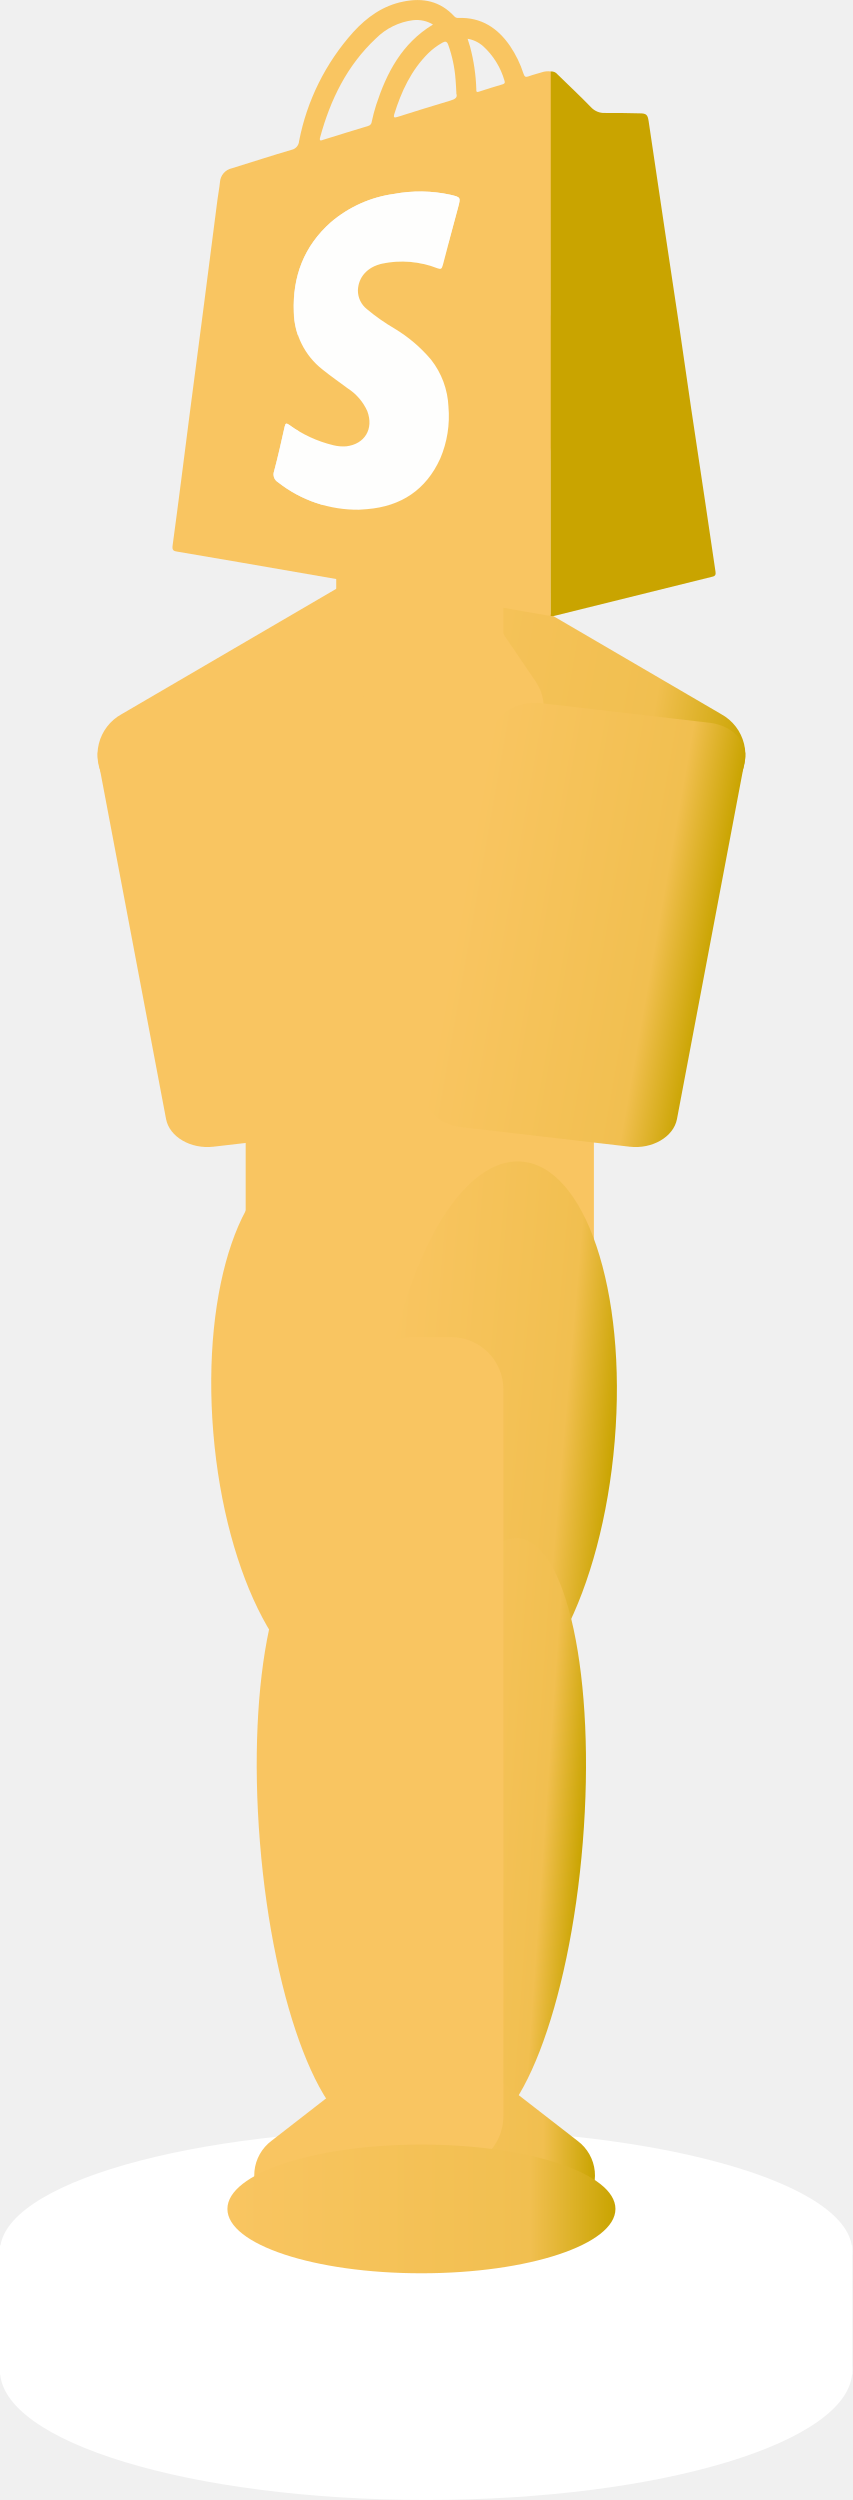
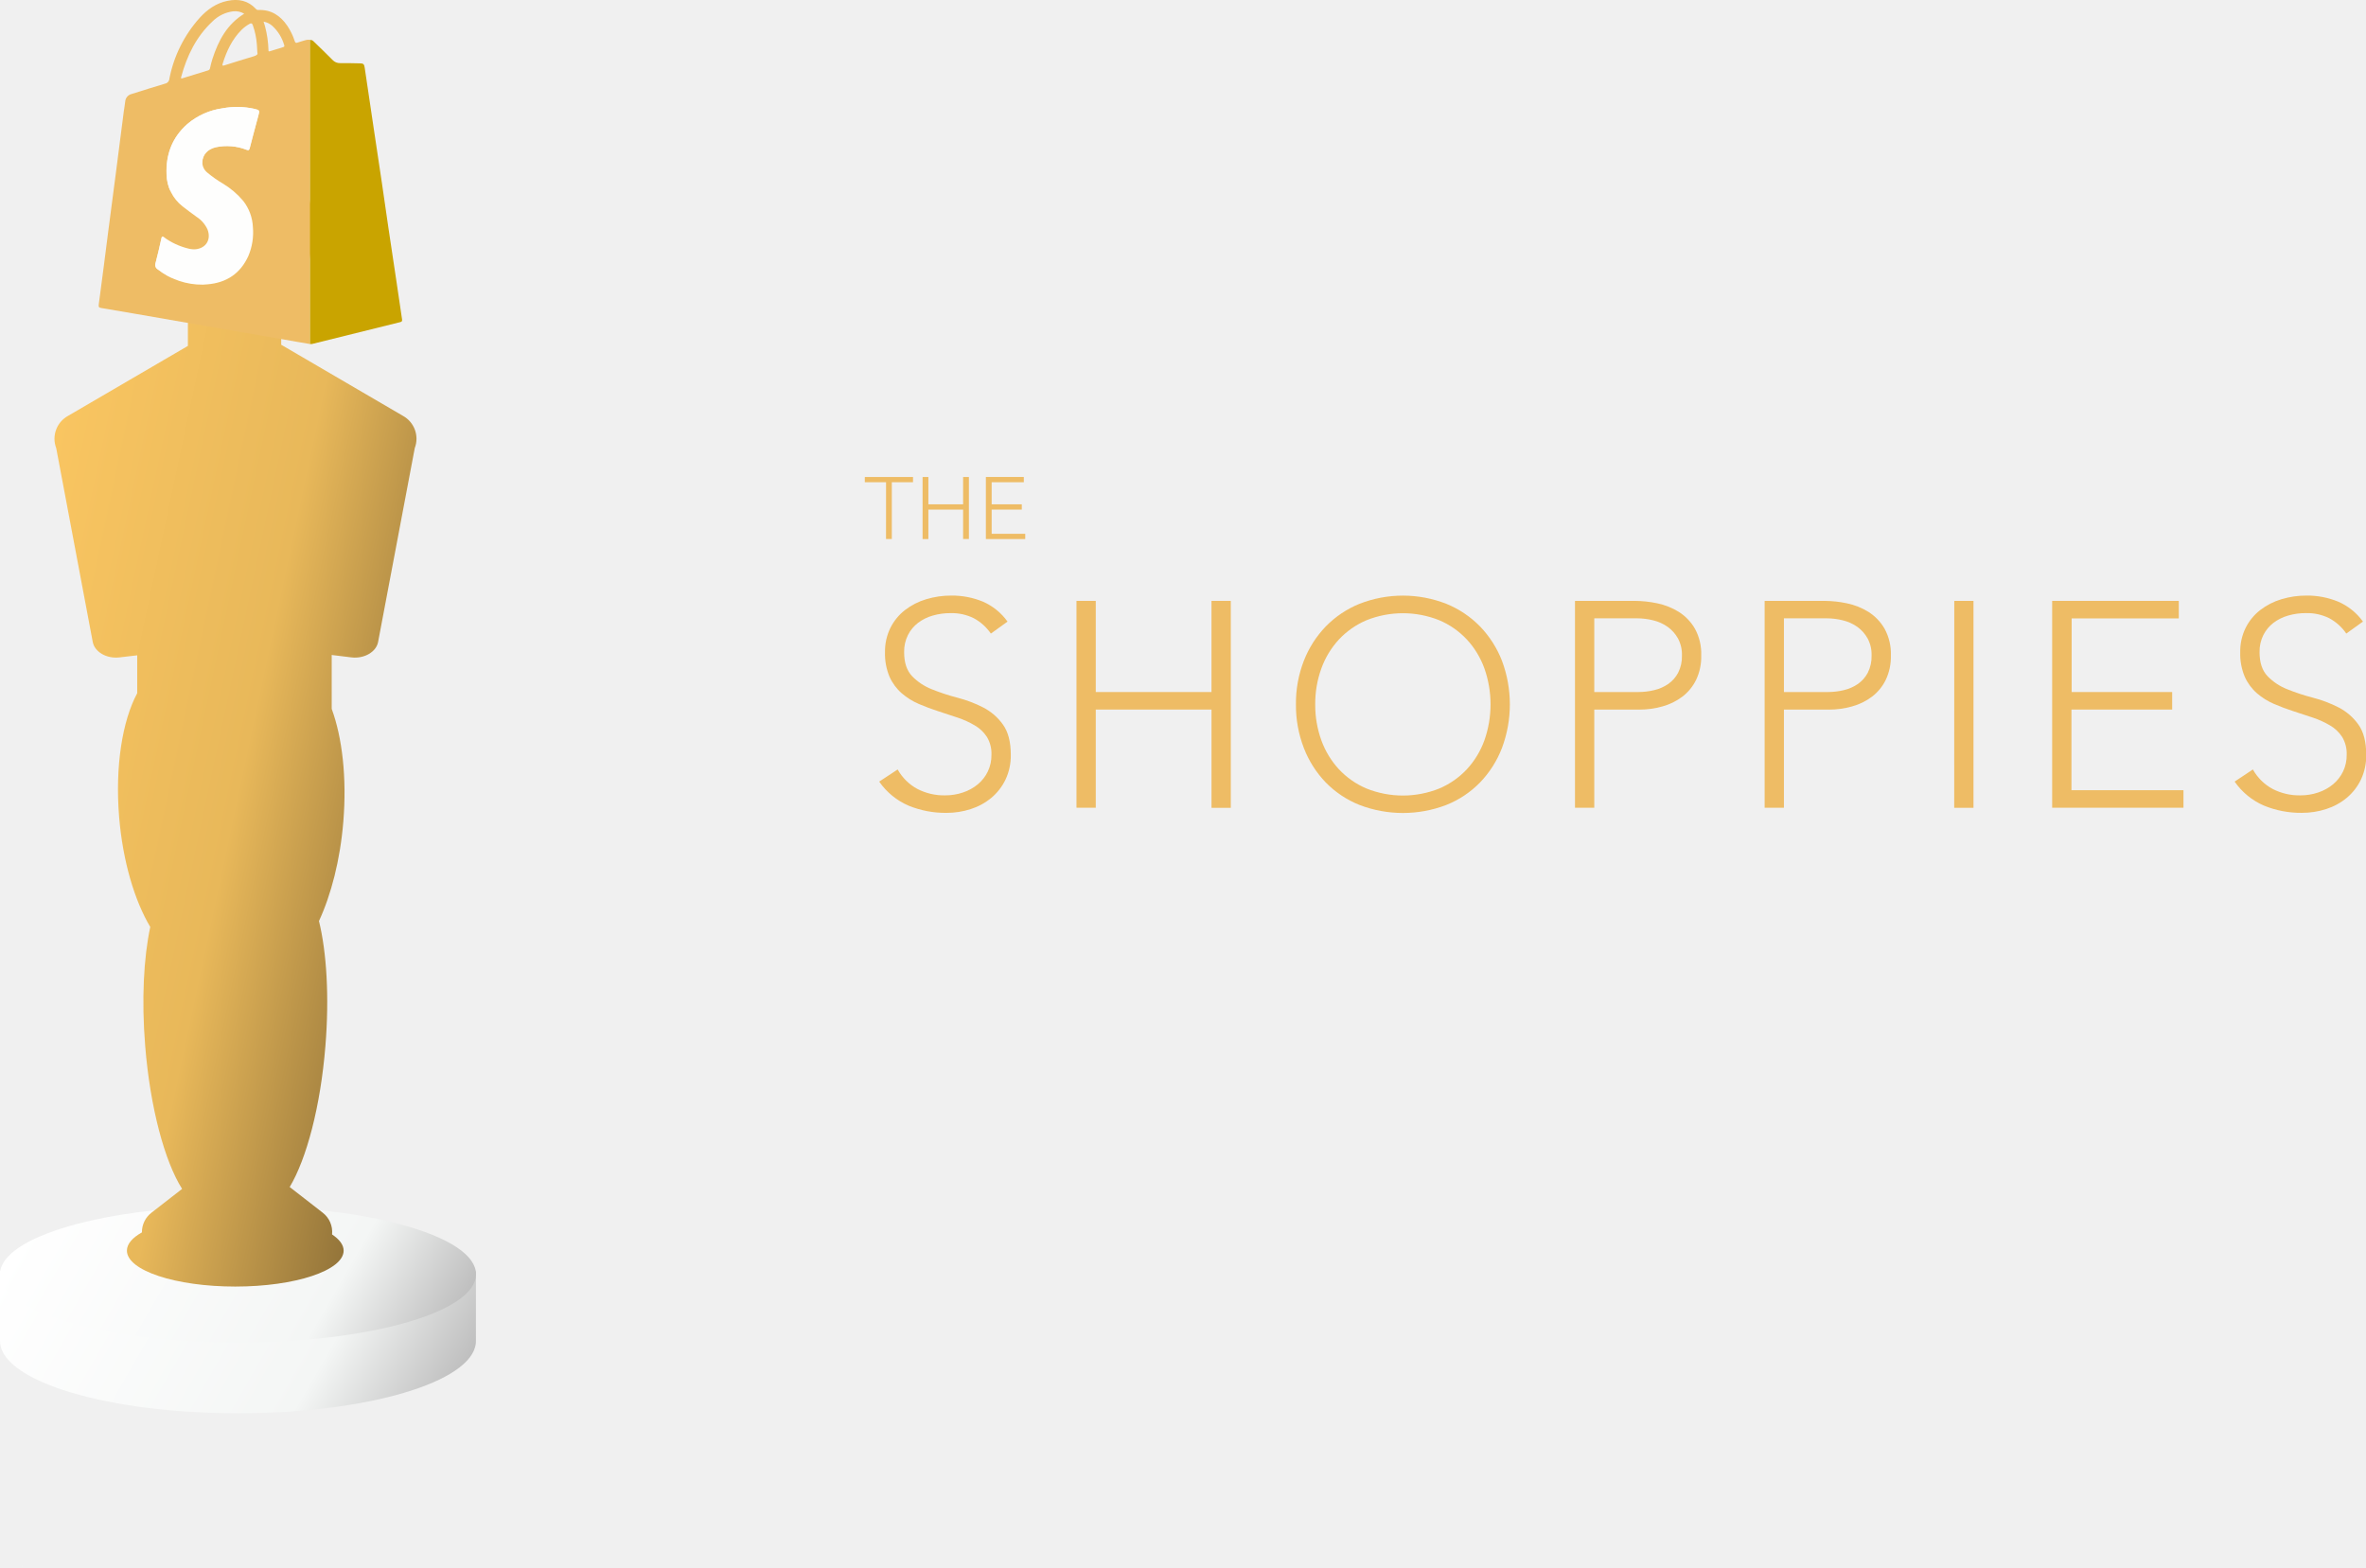
- <svg xmlns="http://www.w3.org/2000/svg" xmlns:xlink="http://www.w3.org/1999/xlink" id="Layer_1" data-name="Layer 1" viewBox="0 0 195.48 573.41">
+ <svg xmlns="http://www.w3.org/2000/svg" xmlns:xlink="http://www.w3.org/1999/xlink" id="Layer_1" data-name="Layer 1" viewBox="0 0 971.64 643.66">
  <defs>
-     <style>.cls-1{fill:#fff;}.cls-2{fill:#f3db89;}.cls-3{fill:#f9c561;}.cls-4{fill:url(#linear-gradient);}.cls-5{fill:url(#linear-gradient-2);}.cls-6{fill:url(#linear-gradient-3);}.cls-7{fill:url(#linear-gradient-4);}.cls-8{fill:url(#linear-gradient-5);}.cls-9{fill:url(#linear-gradient-6);}.cls-10{fill:#c9a400;}.cls-11{fill:#fefefd;}</style>
-     <linearGradient id="linear-gradient" x1="329.92" y1="254.39" x2="431.45" y2="272.29" gradientUnits="userSpaceOnUse">
+     <style>.cls-1{fill:url(#linear-gradient);}.cls-2{fill:#fff;}.cls-3{fill:url(#linear-gradient-2);}.cls-4{fill:url(#New_Gradient_Swatch_2);}.cls-5{fill:url(#New_Gradient_Swatch_2-2);}.cls-6{fill:url(#New_Gradient_Swatch_2-3);}.cls-7{fill:url(#New_Gradient_Swatch_2-4);}.cls-8{fill:url(#New_Gradient_Swatch_2-6);}.cls-9{fill:url(#New_Gradient_Swatch_2-7);}.cls-10{fill:url(#New_Gradient_Swatch_2-11);}.cls-11{fill:#eebc65;}.cls-12{fill:#c9a400;}.cls-13{fill:#fefefd;}</style>
+     <linearGradient id="linear-gradient" x1="82.18" y1="542.91" x2="242.32" y2="635.37" gradientUnits="userSpaceOnUse">
+       <stop offset="0" stop-color="#fff" />
+       <stop offset="0.72" stop-color="#f4f6f5" />
+       <stop offset="1" stop-color="#bfbfbf" />
+     </linearGradient>
+     <linearGradient id="linear-gradient-2" x1="23.43" y1="480.46" x2="172.06" y2="566.27" xlink:href="#linear-gradient" />
+     <linearGradient id="New_Gradient_Swatch_2" x1="160.54" y1="528.66" x2="163.83" y2="528.66" gradientUnits="userSpaceOnUse">
      <stop offset="0" stop-color="#f9c561" />
-       <stop offset="0.78" stop-color="#f1bf50" />
-       <stop offset="1" stop-color="#c9a400" />
+       <stop offset="0.56" stop-color="#e8b85a" />
+       <stop offset="1" stop-color="#94753a" />
    </linearGradient>
-     <linearGradient id="linear-gradient-2" x1="348.43" y1="422.33" x2="401.76" y2="426.99" xlink:href="#linear-gradient" />
-     <linearGradient id="linear-gradient-3" x1="353.66" y1="515.31" x2="394.53" y2="518.16" xlink:href="#linear-gradient" />
-     <linearGradient id="linear-gradient-4" x1="343.15" y1="588.28" x2="397.31" y2="588.28" xlink:href="#linear-gradient" />
-     <linearGradient id="linear-gradient-5" x1="52.16" y1="506.65" x2="141.16" y2="506.65" xlink:href="#linear-gradient" />
-     <linearGradient id="linear-gradient-6" x1="366.01" y1="302.61" x2="424.11" y2="312.85" xlink:href="#linear-gradient" />
+     <linearGradient id="New_Gradient_Swatch_2-2" x1="160.33" y1="528.53" x2="163.61" y2="528.76" xlink:href="#New_Gradient_Swatch_2" />
+     <linearGradient id="New_Gradient_Swatch_2-3" x1="148.22" y1="547.45" x2="150.55" y2="547.45" xlink:href="#New_Gradient_Swatch_2" />
+     <linearGradient id="New_Gradient_Swatch_2-4" x1="160.54" y1="528.66" x2="163.75" y2="528.66" xlink:href="#New_Gradient_Swatch_2" />
+     <linearGradient id="New_Gradient_Swatch_2-6" x1="160.75" y1="528.72" x2="163.83" y2="528.72" xlink:href="#New_Gradient_Swatch_2" />
+     <linearGradient id="New_Gradient_Swatch_2-7" x1="170.27" y1="551.65" x2="178.33" y2="551.65" xlink:href="#New_Gradient_Swatch_2" />
+     <linearGradient id="New_Gradient_Swatch_2-11" x1="67.05" y1="326.69" x2="248.91" y2="365.35" xlink:href="#New_Gradient_Swatch_2" />
  </defs>
-   <ellipse class="cls-1" cx="97.74" cy="516.36" rx="97.74" ry="28.04" />
-   <ellipse class="cls-1" cx="97.74" cy="543.71" rx="97.74" ry="29.69" />
-   <rect class="cls-1" y="515.01" width="195.48" height="29.65" />
-   <ellipse class="cls-2" cx="97.56" cy="73.52" rx="28.07" ry="18.11" />
-   <path class="cls-3" d="M389.07,182c0,26.13-13.59,47.3-30.35,47.3s-30.35-21.17-30.35-47.3,13.92-25.87,30.68-25.87S389.07,155.91,389.07,182Z" transform="translate(-260.84 -95.59)" />
-   <path class="cls-4" d="M335,267.28l61.43,35.88c5.58,3.26,13,1.7,16.55-3.46l17-25a10.66,10.66,0,0,0-3.74-15.32l-61.43-35.88c-5.58-3.26-13-1.7-16.55,3.46l-17,25A10.66,10.66,0,0,0,335,267.28Z" transform="translate(-260.84 -95.59)" />
-   <path class="cls-3" d="M380,267.28l-61.43,35.88c-5.58,3.26-13,1.7-16.55-3.46l-17-25a10.66,10.66,0,0,1,3.74-15.32l61.43-35.88c5.58-3.26,13-1.7,16.55,3.46l17,25A10.66,10.66,0,0,1,380,267.28Z" transform="translate(-260.84 -95.59)" />
-   <rect class="cls-3" x="77.12" y="114.53" width="38.34" height="46.56" rx="12" ry="12" />
-   <path class="cls-3" d="M348.53,354.1l-38.71,4.5c-5.21.61-10.11-2.24-10.89-6.33l-15.58-82.37c-.77-4.09,2.86-7.93,8.08-8.53l38.71-4.5c5.21-.61,10.11,2.24,10.89,6.33l15.58,82.37C357.38,349.65,353.75,353.49,348.53,354.1Z" transform="translate(-260.84 -95.59)" />
-   <rect class="cls-3" x="56.35" y="172.18" width="79.87" height="144.86" rx="12" ry="12" />
-   <path class="cls-3" d="M362.55,421.24c2.76,33.51-6.82,61.33-21.4,62.13s-28.63-25.72-31.39-59.23,6.82-61.33,21.4-62.13S359.79,387.73,362.55,421.24Z" transform="translate(-260.84 -95.59)" />
-   <path class="cls-5" d="M348.36,423.19c-2.84,34.58,6.82,63.28,21.59,64.09s29-26.57,31.88-61.16S395,362.85,380.24,362,351.2,388.61,348.36,423.19Z" transform="translate(-260.84 -95.59)" />
-   <path class="cls-3" d="M361.29,515.29c3.05,37.74-3.62,69-14.89,69.78s-22.89-29.16-25.94-66.9,3.62-69,14.89-69.78S358.24,477.55,361.29,515.29Z" transform="translate(-260.84 -95.59)" />
-   <path class="cls-6" d="M353.68,515.29c-3.05,37.74,3.62,69,14.89,69.78s22.89-29.16,25.94-66.9-3.62-69-14.89-69.78S356.73,477.55,353.68,515.29Z" transform="translate(-260.84 -95.59)" />
-   <path class="cls-3" d="M369.34,590,343.79,609.8a11.65,11.65,0,0,1-15.6-1.34l-6.49-7.29a9.91,9.91,0,0,1,1.43-14.57l25.54-19.84a11.65,11.65,0,0,1,15.6,1.34l6.49,7.29A9.91,9.91,0,0,1,369.34,590Z" transform="translate(-260.84 -95.59)" />
-   <path class="cls-7" d="M347.13,590l25.54,19.84a11.65,11.65,0,0,0,15.6-1.34l6.49-7.29a9.91,9.91,0,0,0-1.43-14.57l-25.54-19.84a11.65,11.65,0,0,0-15.6,1.34l-6.49,7.29A9.91,9.91,0,0,0,347.13,590Z" transform="translate(-260.84 -95.59)" />
-   <rect class="cls-3" x="82.71" y="306.69" width="32.75" height="190.68" rx="12" ry="12" />
-   <ellipse class="cls-8" cx="96.66" cy="506.65" rx="44.5" ry="14.76" />
-   <path class="cls-9" d="M366.51,354.1l38.71,4.5c5.21.61,10.11-2.24,10.89-6.33l15.58-82.37c.77-4.09-2.86-7.93-8.08-8.53l-38.71-4.5c-5.21-.61-10.11,2.24-10.89,6.33l-15.58,82.37C357.66,349.65,361.3,353.49,366.51,354.1Z" transform="translate(-260.84 -95.59)" />
-   <path class="cls-3" d="M387.16,236.87c-3.85-.65-7.7-1.29-11.55-2L345,229.62l-29.42-5.1q-7-1.21-14-2.39c-.85-.14-1.32-.24-1.15-1.43,1.35-9.9,2.58-19.82,3.86-29.73,1.07-8.3,2.18-16.59,3.25-24.89s2.12-16.53,3.19-24.79c.17-1.3.43-2.59.56-3.9a3.48,3.48,0,0,1,2.76-3.21c4.56-1.4,9.09-2.9,13.67-4.23a2.17,2.17,0,0,0,1.72-2,52.31,52.31,0,0,1,12.43-25c3.13-3.43,6.82-6.08,11.49-7,4.47-.93,8.46-.1,11.66,3.37a1.16,1.16,0,0,0,1,.39c5.21-.19,9,2.32,11.82,6.45a24.81,24.81,0,0,1,3.07,6.33c.23.68.47.88,1.17.61,1-.37,2-.61,3-.92a4.44,4.44,0,0,1,2.14-.19q0,2.65,0,5.3Q387.16,177.07,387.16,236.87Zm-44-24.37,1.82-.12c7.86-.62,13.55-4.41,16.81-11.64a24.77,24.77,0,0,0,1.87-11.86,18.78,18.78,0,0,0-4-10.8,33.58,33.58,0,0,0-8.34-7.1,46,46,0,0,1-6.36-4.47,5.44,5.44,0,0,1-2.07-4.34c.12-3,2.13-5.3,5.56-6.11a22.09,22.09,0,0,1,12.64,1.06c.77.27,1,.2,1.26-.64,1.13-4.42,2.33-8.82,3.51-13.22.65-2.42.66-2.42-1.76-3a32.54,32.54,0,0,0-12.88-.19,28.17,28.17,0,0,0-14.49,6.48c-6.2,5.48-8.84,12.49-8.52,20.65a17.1,17.1,0,0,0,6.54,13.14c1.88,1.52,3.88,2.9,5.82,4.35a12.09,12.09,0,0,1,4.47,5.2c1.54,4-.58,7.58-4.82,8.08a9.26,9.26,0,0,1-3-.26,28.33,28.33,0,0,1-10.1-4.68c-.63-.43-.79-.37-1,.38-.77,3.44-1.53,6.88-2.44,10.28a2.11,2.11,0,0,0,.92,2.53A29.38,29.38,0,0,0,343.18,212.5Zm17-111.28a7.29,7.29,0,0,0-4.58-1,14.6,14.6,0,0,0-8.51,4.18c-6.65,6.22-10.46,14.07-12.81,22.72-.26,1,.33.65.79.51,3.4-1.05,6.79-2.12,10.2-3.14a1.1,1.1,0,0,0,.86-1,38.09,38.09,0,0,1,1-3.81C349.53,112.27,353,105.57,360.14,101.22Zm5.36,15.8c-.07-1.22-.1-2.19-.19-3.15a30.15,30.15,0,0,0-1.68-8c-.3-.81-.66-.88-1.36-.48a15.2,15.2,0,0,0-3.23,2.42c-3.93,3.92-6.18,8.78-7.8,14-.21.69,0,.85.68.62,4.05-1.28,8.11-2.55,12.18-3.76C365.13,118.36,365.89,118,365.49,117Zm2.57-12.54c.22.7.4,1.28.58,1.87a43.06,43.06,0,0,1,1.42,9.71c0,.39-.07.78.59.56q2.7-.89,5.44-1.69c.51-.15.58-.39.43-.83a17,17,0,0,0-4.9-7.92A7.13,7.13,0,0,0,368.07,104.48Z" transform="translate(-260.84 -95.59)" />
-   <path class="cls-10" d="M387.16,236.87q0-59.79,0-119.59,0-2.65,0-5.3a1.75,1.75,0,0,1,1.55.67c2.58,2.51,5.22,5,7.71,7.56a4.09,4.09,0,0,0,3.19,1.29c2.66,0,5.33,0,8,.09,1.47,0,1.79.33,2,1.78q1.87,12.59,3.74,25.19c1.08,7.27,2.19,14.53,3.27,21.8.93,6.31,1.82,12.64,2.76,19,1.08,7.27,2.19,14.54,3.27,21.8.77,5.19,1.53,10.37,2.3,15.56.09.61,0,1-.74,1.15q-18.16,4.47-36.31,9A3.48,3.48,0,0,1,387.16,236.87Z" transform="translate(-260.84 -95.59)" />
-   <path class="cls-11" d="M343.18,212.5a29.38,29.38,0,0,1-18.54-6.29,2.11,2.11,0,0,1-.92-2.53c.91-3.4,1.67-6.84,2.44-10.28.17-.75.33-.81,1-.38a28.33,28.33,0,0,0,10.1,4.68,9.26,9.26,0,0,0,3,.26c4.24-.49,6.36-4,4.82-8.08a12.09,12.09,0,0,0-4.47-5.2c-1.94-1.45-3.94-2.83-5.82-4.35a17.1,17.1,0,0,1-6.54-13.14c-.32-8.16,2.32-15.17,8.52-20.65a28.17,28.17,0,0,1,14.49-6.48,32.54,32.54,0,0,1,12.88.19c2.42.57,2.41.58,1.76,3-1.18,4.4-2.38,8.8-3.51,13.22-.22.85-.49.92-1.26.64a22.09,22.09,0,0,0-12.64-1.06c-3.43.8-5.44,3.1-5.56,6.11a5.44,5.44,0,0,0,2.07,4.34,46,46,0,0,0,6.36,4.47,33.58,33.58,0,0,1,8.34,7.1,18.78,18.78,0,0,1,4,10.8,24.77,24.77,0,0,1-1.87,11.86c-3.27,7.23-9,11-16.81,11.64Z" transform="translate(-260.84 -95.59)" />
+   <path class="cls-1" d="M261,571.71v28.7c0,.32,0,.63-.05,1-1.65,16-44.74,28.75-97.67,28.75s-96-12.79-97.67-28.75c0-.32-.05-.63-.05-1v-28.7Z" transform="translate(-65.55 -49.7)" />
+   <path class="cls-2" d="M74.55,692.41c0,.32,0,.63.05,1h-.05Z" transform="translate(-65.55 -49.7)" />
+   <ellipse class="cls-3" cx="97.74" cy="523.36" rx="97.74" ry="28.04" />
+   <path class="cls-4" d="M163.83,525.6c0,.12-.06.24-.08.36-.47,2.1-1,4.07-1.55,5.88-.52-1.67-1-3.47-1.45-5.39l-.21-1a11.49,11.49,0,0,1,2.41.27C163.24,525.69,163.54,525.64,163.83,525.6Z" transform="translate(-65.55 -49.7)" />
+   <path class="cls-5" d="M163.83,525.6c0,.12-.06.24-.08.36-.47,2.1-1,4.07-1.55,5.88-.52-1.67-1-3.47-1.45-5.39l-.21-1a11.49,11.49,0,0,1,2.41.27C163.24,525.69,163.54,525.64,163.83,525.6Z" transform="translate(-65.55 -49.7)" />
+   <path class="cls-6" d="M148.9,545.95a11.9,11.9,0,0,0,1.65,3.16l-.6.06a10,10,0,0,1-1.73-3.44A6,6,0,0,0,148.9,545.95Z" transform="translate(-65.55 -49.7)" />
+   <path class="cls-7" d="M163.75,526c-.47,2.1-1,4.07-1.55,5.88-.52-1.67-1-3.47-1.45-5.39l-.21-1a11.49,11.49,0,0,1,2.41.27A7.2,7.2,0,0,1,163.75,526Z" transform="translate(-65.55 -49.7)" />
+   <path class="cls-6" d="M148.9,545.95a11.9,11.9,0,0,0,1.65,3.16l-.6.06a10,10,0,0,1-1.73-3.44A6,6,0,0,0,148.9,545.95Z" transform="translate(-65.55 -49.7)" />
+   <path class="cls-8" d="M163,525.76c.29-.07.59-.12.88-.16,0,.12-.06.24-.08.36-.47,2.1-1,4.07-1.55,5.88-.52-1.67-1-3.47-1.45-5.39A10.8,10.8,0,0,1,163,525.76Z" transform="translate(-65.55 -49.7)" />
+   <path class="cls-9" d="M178.33,549.6a12,12,0,0,1-8.06,4.4l3.78-2.93a10.72,10.72,0,0,0,1.79-1.77Q177.1,549.43,178.33,549.6Z" transform="translate(-65.55 -49.7)" />
+   <path class="cls-4" d="M163,525.76c.29-.07.59-.12.88-.16,0,.12-.06.24-.08.36-.47,2.1-1,4.07-1.55,5.88-.52-1.67-1-3.47-1.45-5.39l-.21-1A11.49,11.49,0,0,1,163,525.76Z" transform="translate(-65.55 -49.7)" />
+   <path class="cls-9" d="M178.33,549.6a12,12,0,0,1-8.06,4.4l3.78-2.93a10.72,10.72,0,0,0,1.79-1.77Q177.1,549.43,178.33,549.6Z" transform="translate(-65.55 -49.7)" />
+   <path class="cls-9" d="M178.33,549.6a12,12,0,0,1-8.06,4.4l3.78-2.93a10.72,10.72,0,0,0,1.79-1.77Q177.1,549.43,178.33,549.6Z" transform="translate(-65.55 -49.7)" />
+   <path class="cls-10" d="M235.88,233.73l-15.06,79.65c-.77,4.08-5.67,6.93-10.89,6.33l-8.16-1v22.13c4.31,11.72,6.26,28.22,4.77,46.34-1.29,15.76-5,30-10,40.8,3.14,12.8,4.28,31.1,2.65,51.25-2,24.91-7.75,46.42-14.67,58L198,547.71a10,10,0,0,1,3.92,9c3,2,4.75,4.25,4.75,6.64,0,8.15-19.92,14.76-44.5,14.76s-44.5-6.61-44.5-14.76c0-2.74,2.25-5.3,6.16-7.49a10.09,10.09,0,0,1,4-8.15L140.33,538c-7.14-11.31-13.1-33.25-15.16-58.74-1.53-18.92-.62-36.21,2.09-48.84-6.45-10.82-11.29-27-12.79-45.18-1.71-20.87,1.35-39.53,7.43-50.83V318.85l-7.37.86c-5.21.6-10.11-2.25-10.89-6.33l-15-79.62a10.73,10.73,0,0,1,4.84-13.25l49.23-28.74v-8.53a11.73,11.73,0,0,1,.85-4.4c-6.39-8.67-10.43-21.44-10.43-35.69,0-11.68,2.78-18.08,7.35-21.6,5.1-4.51,13.36-7.44,22.67-7.44a37.24,37.24,0,0,1,19.66,5.18h0c6.74,2.71,11,9,11,23.85,0,16-5.08,30.1-12.87,38.67a11,11,0,0,1,.09,1.42v8.06l50,29.21A10.73,10.73,0,0,1,235.88,233.73Z" transform="translate(-65.55 -49.7)" />
+   <path class="cls-11" d="M192.87,191c-3.85-.65-7.7-1.29-11.55-2l-30.65-5.29-29.42-5.1q-7-1.21-14-2.39c-.85-.14-1.32-.24-1.15-1.43,1.35-9.9,2.58-19.82,3.86-29.73,1.07-8.3,2.18-16.59,3.25-24.89s2.12-16.53,3.19-24.79c.17-1.3.43-2.59.56-3.9a3.48,3.48,0,0,1,2.76-3.21c4.56-1.4,9.09-2.9,13.67-4.23a2.17,2.17,0,0,0,1.72-2,52.31,52.31,0,0,1,12.43-25c3.13-3.43,6.82-6.08,11.49-7,4.47-.93,8.46-.1,11.66,3.37a1.16,1.16,0,0,0,1,.39c5.21-.19,9,2.32,11.82,6.45a24.81,24.81,0,0,1,3.07,6.33c.23.68.47.88,1.17.61,1-.37,2-.61,3-.92a4.44,4.44,0,0,1,2.14-.19q0,2.65,0,5.3Q192.87,131.18,192.87,191Zm-44-24.37,1.82-.12c7.86-.62,13.55-4.41,16.81-11.64A24.77,24.77,0,0,0,169.38,143a18.78,18.78,0,0,0-4-10.8,33.58,33.58,0,0,0-8.34-7.1,46,46,0,0,1-6.36-4.47,5.44,5.44,0,0,1-2.07-4.34c.12-3,2.13-5.3,5.56-6.11a22.09,22.09,0,0,1,12.64,1.06c.77.27,1,.2,1.26-.64,1.13-4.42,2.33-8.82,3.51-13.22.65-2.42.66-2.42-1.76-3a32.54,32.54,0,0,0-12.88-.19,28.17,28.17,0,0,0-14.49,6.48c-6.2,5.48-8.84,12.49-8.52,20.65a17.1,17.1,0,0,0,6.54,13.14c1.88,1.52,3.88,2.9,5.82,4.35a12.09,12.09,0,0,1,4.47,5.2c1.54,4-.58,7.58-4.82,8.08a9.26,9.26,0,0,1-3-.26,28.33,28.33,0,0,1-10.1-4.68c-.63-.43-.79-.37-1,.38-.77,3.44-1.53,6.88-2.44,10.28a2.11,2.11,0,0,0,.92,2.53A29.38,29.38,0,0,0,148.89,166.61Zm17-111.28a7.29,7.29,0,0,0-4.58-1,14.6,14.6,0,0,0-8.51,4.18c-6.65,6.22-10.46,14.07-12.81,22.72-.26,1,.33.65.79.51,3.4-1.05,6.79-2.12,10.2-3.14a1.1,1.1,0,0,0,.86-1,38.09,38.09,0,0,1,1-3.81C155.24,66.38,158.76,59.68,165.85,55.33Zm5.36,15.8c-.07-1.22-.1-2.19-.19-3.15a30.15,30.15,0,0,0-1.68-8c-.3-.81-.66-.88-1.36-.48a15.2,15.2,0,0,0-3.23,2.42c-3.93,3.92-6.18,8.78-7.8,14-.21.69,0,.85.68.62,4.05-1.28,8.11-2.55,12.18-3.76C170.84,72.47,171.6,72.14,171.2,71.13Zm2.57-12.54c.22.7.4,1.28.58,1.87a43.06,43.06,0,0,1,1.42,9.71c0,.39-.07.78.59.56q2.7-.89,5.44-1.69c.51-.15.58-.39.43-.83a17,17,0,0,0-4.9-7.92A7.13,7.13,0,0,0,173.78,58.59Z" transform="translate(-65.55 -49.7)" />
+   <path class="cls-12" d="M192.87,191q0-59.79,0-119.59,0-2.65,0-5.3a1.75,1.75,0,0,1,1.55.67c2.58,2.51,5.22,5,7.71,7.56a4.09,4.09,0,0,0,3.19,1.29c2.66,0,5.33,0,8,.09,1.47,0,1.79.33,2,1.78q1.87,12.59,3.74,25.19c1.08,7.27,2.19,14.53,3.27,21.8.93,6.31,1.82,12.64,2.76,19,1.08,7.27,2.19,14.54,3.27,21.8.77,5.19,1.53,10.37,2.3,15.56.09.61,0,1-.74,1.15q-18.16,4.47-36.31,9A3.48,3.48,0,0,1,192.87,191Z" transform="translate(-65.55 -49.7)" />
+   <path class="cls-13" d="M148.89,166.61a29.38,29.38,0,0,1-18.54-6.29,2.11,2.11,0,0,1-.92-2.53c.91-3.4,1.67-6.84,2.44-10.28.17-.75.33-.81,1-.38a28.33,28.33,0,0,0,10.1,4.68,9.26,9.26,0,0,0,3,.26c4.24-.49,6.36-4,4.82-8.08a12.09,12.09,0,0,0-4.47-5.2c-1.94-1.45-3.94-2.83-5.82-4.35a17.1,17.1,0,0,1-6.54-13.14c-.32-8.16,2.32-15.17,8.52-20.65a28.17,28.17,0,0,1,14.49-6.48,32.54,32.54,0,0,1,12.88.19c2.42.57,2.41.58,1.76,3-1.18,4.4-2.38,8.8-3.51,13.22-.22.85-.49.92-1.26.64a22.09,22.09,0,0,0-12.64-1.06c-3.43.8-5.44,3.1-5.56,6.11a5.44,5.44,0,0,0,2.07,4.34,46,46,0,0,0,6.36,4.47,33.58,33.58,0,0,1,8.34,7.1,18.78,18.78,0,0,1,4,10.8,24.77,24.77,0,0,1-1.87,11.86c-3.27,7.23-9,11-16.81,11.64Z" transform="translate(-65.55 -49.7)" />
+   <path class="cls-11" d="M434.19,365.73a20.3,20.3,0,0,0,8.1,8,23.82,23.82,0,0,0,11.34,2.64,22.65,22.65,0,0,0,7.44-1.2,19,19,0,0,0,6.06-3.36,15.82,15.82,0,0,0,4.08-5.22,15.47,15.47,0,0,0,1.5-6.9,13.26,13.26,0,0,0-1.86-7.32,14.93,14.93,0,0,0-5-4.74,36.72,36.72,0,0,0-7-3.18q-3.9-1.32-8-2.64t-8-3a26.92,26.92,0,0,1-7-4.38,19.5,19.5,0,0,1-5-6.78,24.24,24.24,0,0,1-1.86-10.08,21.86,21.86,0,0,1,2.22-10,21.42,21.42,0,0,1,6-7.32,26.75,26.75,0,0,1,8.7-4.44,35.22,35.22,0,0,1,10.32-1.5,33.41,33.41,0,0,1,12.9,2.46A24.51,24.51,0,0,1,479.31,305l-6.84,4.92a20.1,20.1,0,0,0-7-6.3,20.37,20.37,0,0,0-9.54-2.1,25.93,25.93,0,0,0-7.32,1,18.28,18.28,0,0,0-6.06,3,14.74,14.74,0,0,0-4.14,5,15.14,15.14,0,0,0-1.56,7.08q0,6.36,3.24,9.78a22.84,22.84,0,0,0,8.1,5.4,85.77,85.77,0,0,0,10.56,3.48,51.25,51.25,0,0,1,10.56,4,22.79,22.79,0,0,1,8.1,7q3.24,4.5,3.24,12.42a23,23,0,0,1-2.16,10.2,22.45,22.45,0,0,1-5.82,7.5,25.18,25.18,0,0,1-8.46,4.62,32.06,32.06,0,0,1-10,1.56,40,40,0,0,1-15.48-2.94,28.32,28.32,0,0,1-12.12-9.9Z" transform="translate(-65.55 -49.7)" />
+   <path class="cls-11" d="M507.63,296.49h7.92v37.44h47.52V296.49H571v85h-7.92V341.13H515.55v40.32h-7.92Z" transform="translate(-65.55 -49.7)" />
+   <path class="cls-11" d="M597.75,339A48,48,0,0,1,601,321.09a42.54,42.54,0,0,1,9-14.1,40.85,40.85,0,0,1,13.86-9.3,48.93,48.93,0,0,1,35.64,0,40.85,40.85,0,0,1,13.86,9.3,42.57,42.57,0,0,1,9,14.1,51.12,51.12,0,0,1,0,35.82,42.43,42.43,0,0,1-9,14.16,40.13,40.13,0,0,1-13.86,9.24,49.77,49.77,0,0,1-35.64,0A40.13,40.13,0,0,1,610,371.08a42.4,42.4,0,0,1-9-14.16A48.49,48.49,0,0,1,597.75,339Zm7.92,0a42.37,42.37,0,0,0,2.52,14.76,35.06,35.06,0,0,0,7.2,11.88,33.3,33.3,0,0,0,11.34,7.92,40.19,40.19,0,0,0,29.88,0,33.3,33.3,0,0,0,11.34-7.92,35,35,0,0,0,7.2-11.88,44.48,44.48,0,0,0,0-29.52,35,35,0,0,0-7.2-11.88,33.3,33.3,0,0,0-11.34-7.92,40.19,40.19,0,0,0-29.88,0,33.3,33.3,0,0,0-11.34,7.92,35.06,35.06,0,0,0-7.2,11.88A42.38,42.38,0,0,0,605.67,339Z" transform="translate(-65.55 -49.7)" />
+   <path class="cls-11" d="M712.35,296.49h24.48a45.39,45.39,0,0,1,9.3,1,27,27,0,0,1,8.88,3.54,19.9,19.9,0,0,1,6.6,6.9,21.36,21.36,0,0,1,2.58,11,22.05,22.05,0,0,1-2.1,10,19.5,19.5,0,0,1-5.64,6.9,24.33,24.33,0,0,1-8.16,4,35,35,0,0,1-9.66,1.32H720.27v40.32h-7.92Zm7.92,37.44h18a28.06,28.06,0,0,0,6.6-.78,17,17,0,0,0,5.76-2.52,13.07,13.07,0,0,0,4.08-4.62,14.71,14.71,0,0,0,1.56-7.08,14,14,0,0,0-1.62-7,14.58,14.58,0,0,0-4.2-4.74,17.21,17.21,0,0,0-5.94-2.7,27.69,27.69,0,0,0-6.72-.84H720.27Z" transform="translate(-65.55 -49.7)" />
+   <path class="cls-11" d="M790.23,296.49h24.48a45.39,45.39,0,0,1,9.3,1,27,27,0,0,1,8.88,3.54,19.9,19.9,0,0,1,6.6,6.9,21.36,21.36,0,0,1,2.58,11,22.05,22.05,0,0,1-2.1,10,19.5,19.5,0,0,1-5.64,6.9,24.33,24.33,0,0,1-8.16,4,35,35,0,0,1-9.66,1.32H798.15v40.32h-7.92Zm7.92,37.44h18a28.06,28.06,0,0,0,6.6-.78,17,17,0,0,0,5.76-2.52,13.07,13.07,0,0,0,4.08-4.62,14.71,14.71,0,0,0,1.56-7.08,14,14,0,0,0-1.62-7,14.58,14.58,0,0,0-4.2-4.74,17.21,17.21,0,0,0-5.94-2.7,27.69,27.69,0,0,0-6.72-.84H798.15Z" transform="translate(-65.55 -49.7)" />
+   <path class="cls-11" d="M868.11,296.49H876v85h-7.92Z" transform="translate(-65.55 -49.7)" />
+   <path class="cls-11" d="M908.31,296.49h52v7.2h-44v30.24h41.28v7.2H916.23v33.12h46v7.2H908.31Z" transform="translate(-65.55 -49.7)" />
+   <path class="cls-11" d="M990.74,365.73a20.3,20.3,0,0,0,8.1,8,23.83,23.83,0,0,0,11.34,2.64,22.65,22.65,0,0,0,7.44-1.2,19,19,0,0,0,6.06-3.36,15.84,15.84,0,0,0,4.08-5.22,15.48,15.48,0,0,0,1.5-6.9,13.26,13.26,0,0,0-1.86-7.32,14.93,14.93,0,0,0-5-4.74,36.72,36.72,0,0,0-7-3.18q-3.9-1.32-8-2.64t-8-3a26.89,26.89,0,0,1-7-4.38,19.49,19.49,0,0,1-5-6.78,24.24,24.24,0,0,1-1.86-10.08,21.85,21.85,0,0,1,2.22-10,21.41,21.41,0,0,1,6-7.32,26.73,26.73,0,0,1,8.7-4.44,35.23,35.23,0,0,1,10.32-1.5,33.41,33.41,0,0,1,12.9,2.46,24.52,24.52,0,0,1,10.26,8.22l-6.84,4.92a20.1,20.1,0,0,0-7-6.3,20.37,20.37,0,0,0-9.54-2.1,25.93,25.93,0,0,0-7.32,1,18.29,18.29,0,0,0-6.06,3,14.76,14.76,0,0,0-4.14,5,15.14,15.14,0,0,0-1.56,7.08q0,6.36,3.24,9.78a22.84,22.84,0,0,0,8.1,5.4,85.7,85.7,0,0,0,10.56,3.48,51.23,51.23,0,0,1,10.56,4,22.79,22.79,0,0,1,8.1,7q3.24,4.5,3.24,12.42a23,23,0,0,1-2.16,10.2,22.45,22.45,0,0,1-5.82,7.5,25.17,25.17,0,0,1-8.46,4.62,32.06,32.06,0,0,1-10,1.56,40,40,0,0,1-15.48-2.94,28.3,28.3,0,0,1-12.12-9.9Z" transform="translate(-65.55 -49.7)" />
+   <path class="cls-11" d="M429.42,247.76H420.7V245.6h19.8v2.16h-8.71v23.33h-2.38Z" transform="translate(-65.55 -49.7)" />
+   <path class="cls-11" d="M444.43,245.6h2.38v11.23h14.26V245.6h2.38v25.49h-2.38V259H446.8v12.1h-2.38Z" transform="translate(-65.55 -49.7)" />
+   <path class="cls-11" d="M470.42,245.6H486v2.16H472.79v9.07h12.38V259H472.79v9.94h13.79v2.16H470.42Z" transform="translate(-65.55 -49.7)" />
</svg>
